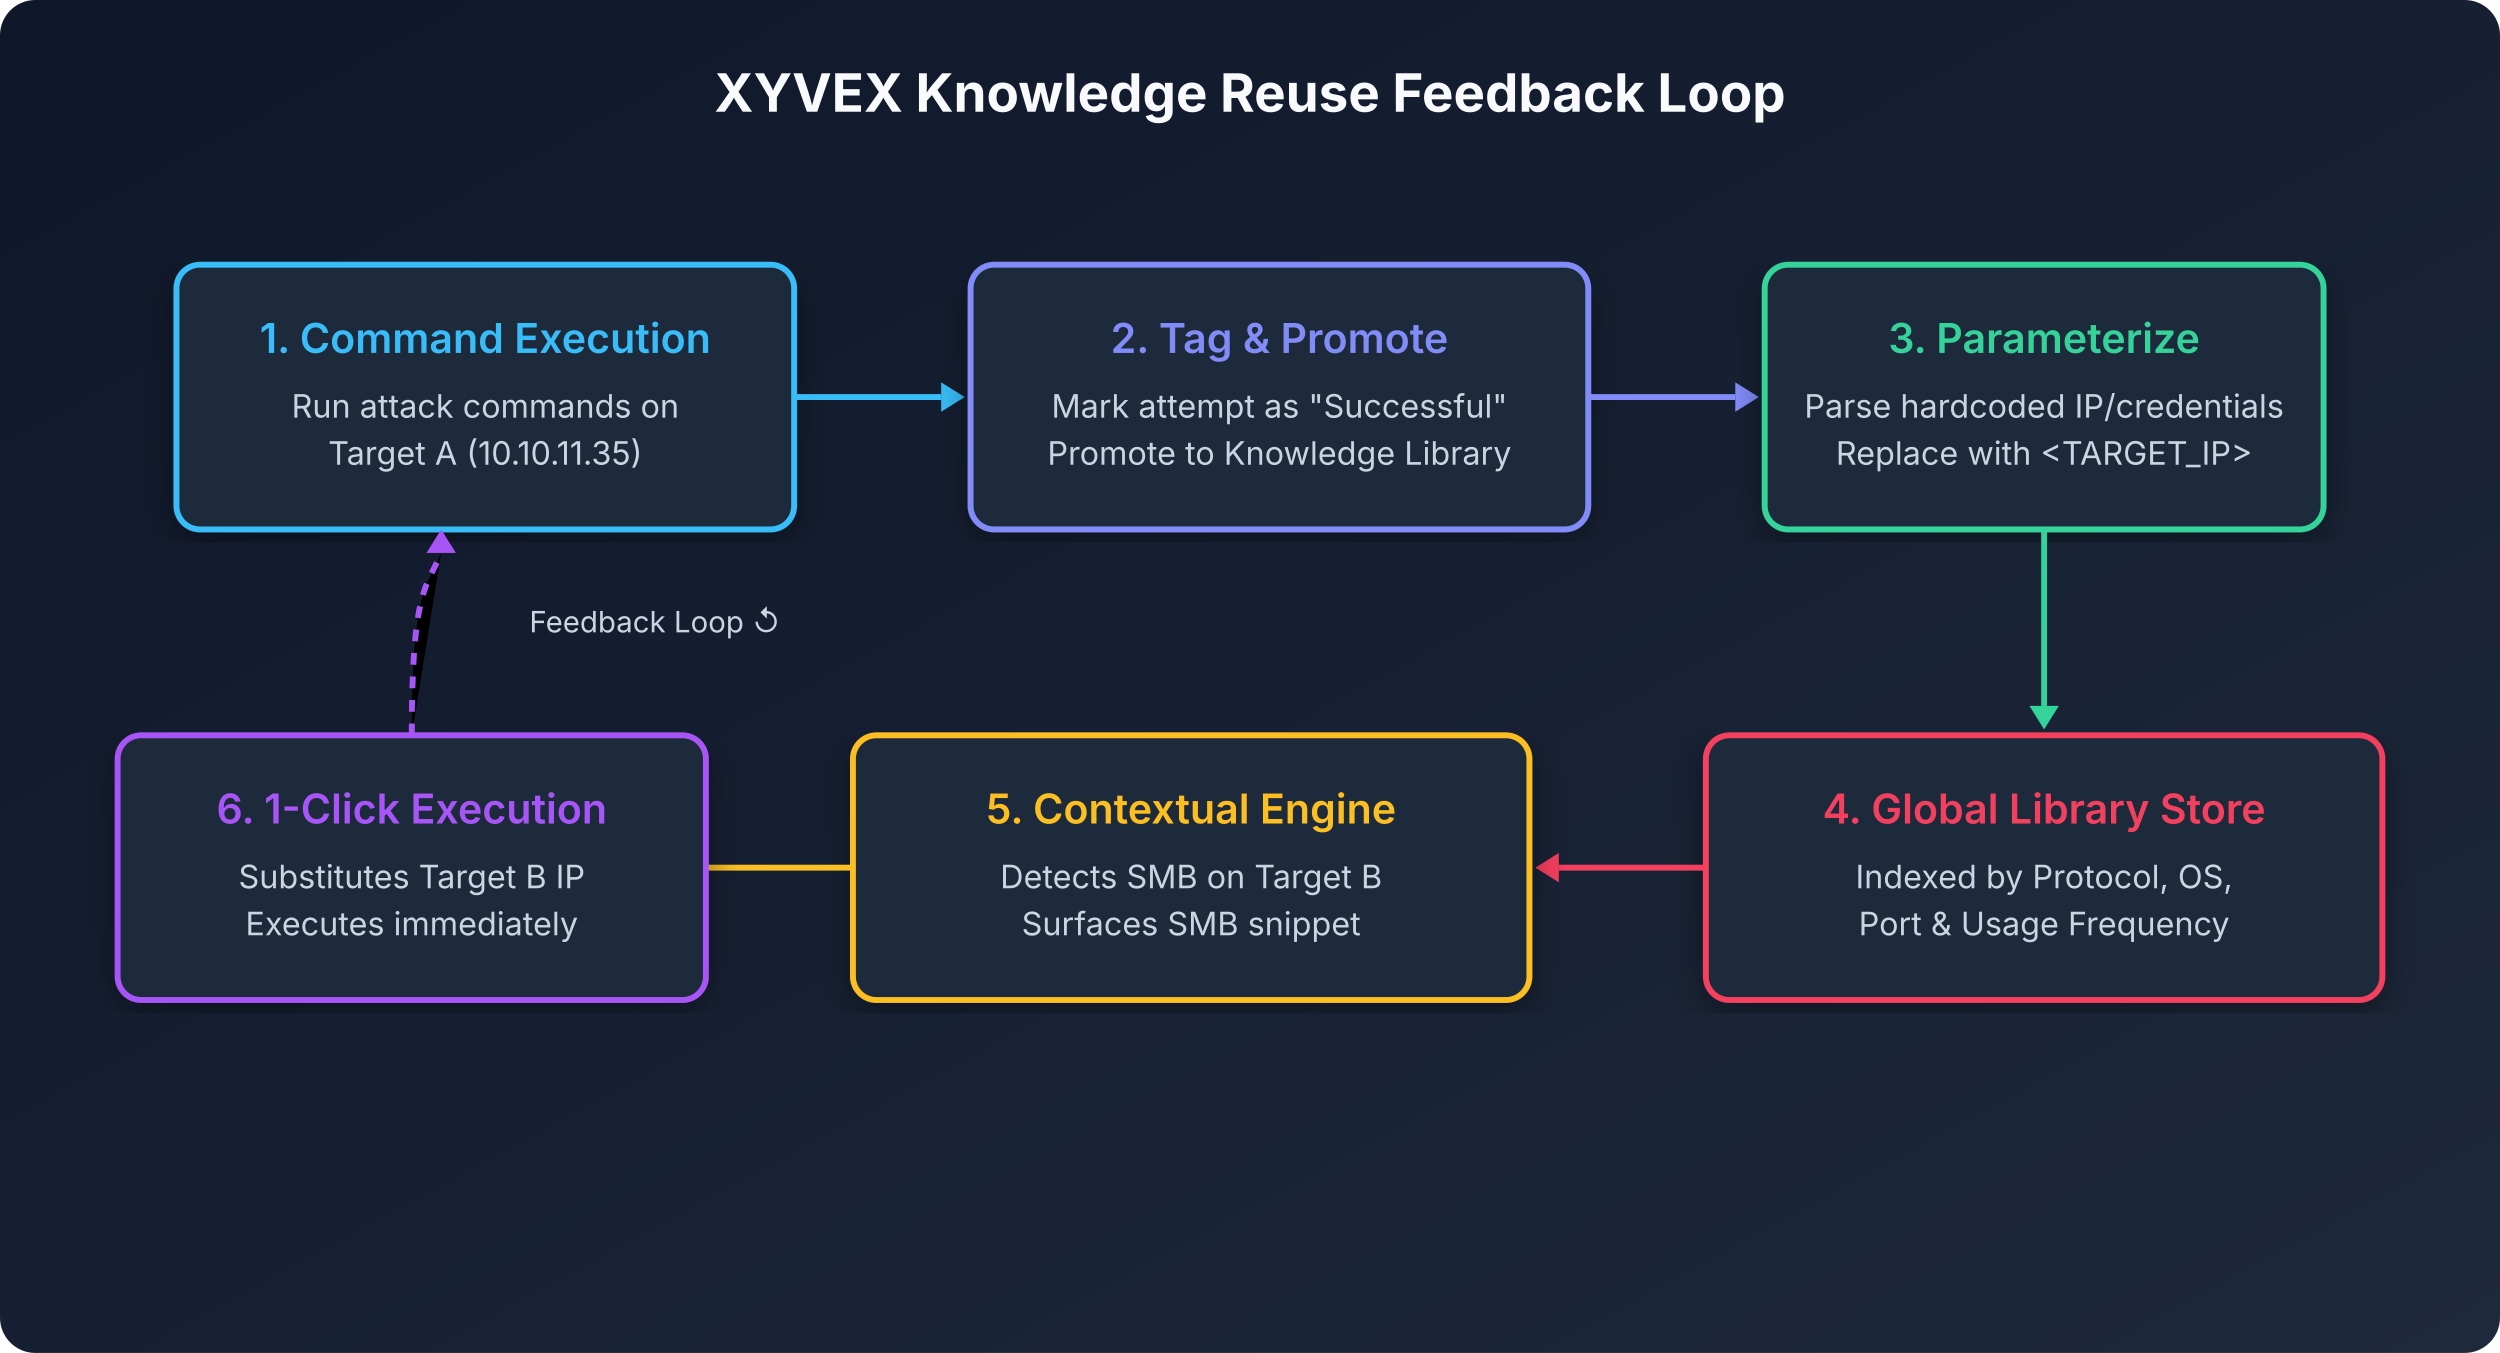
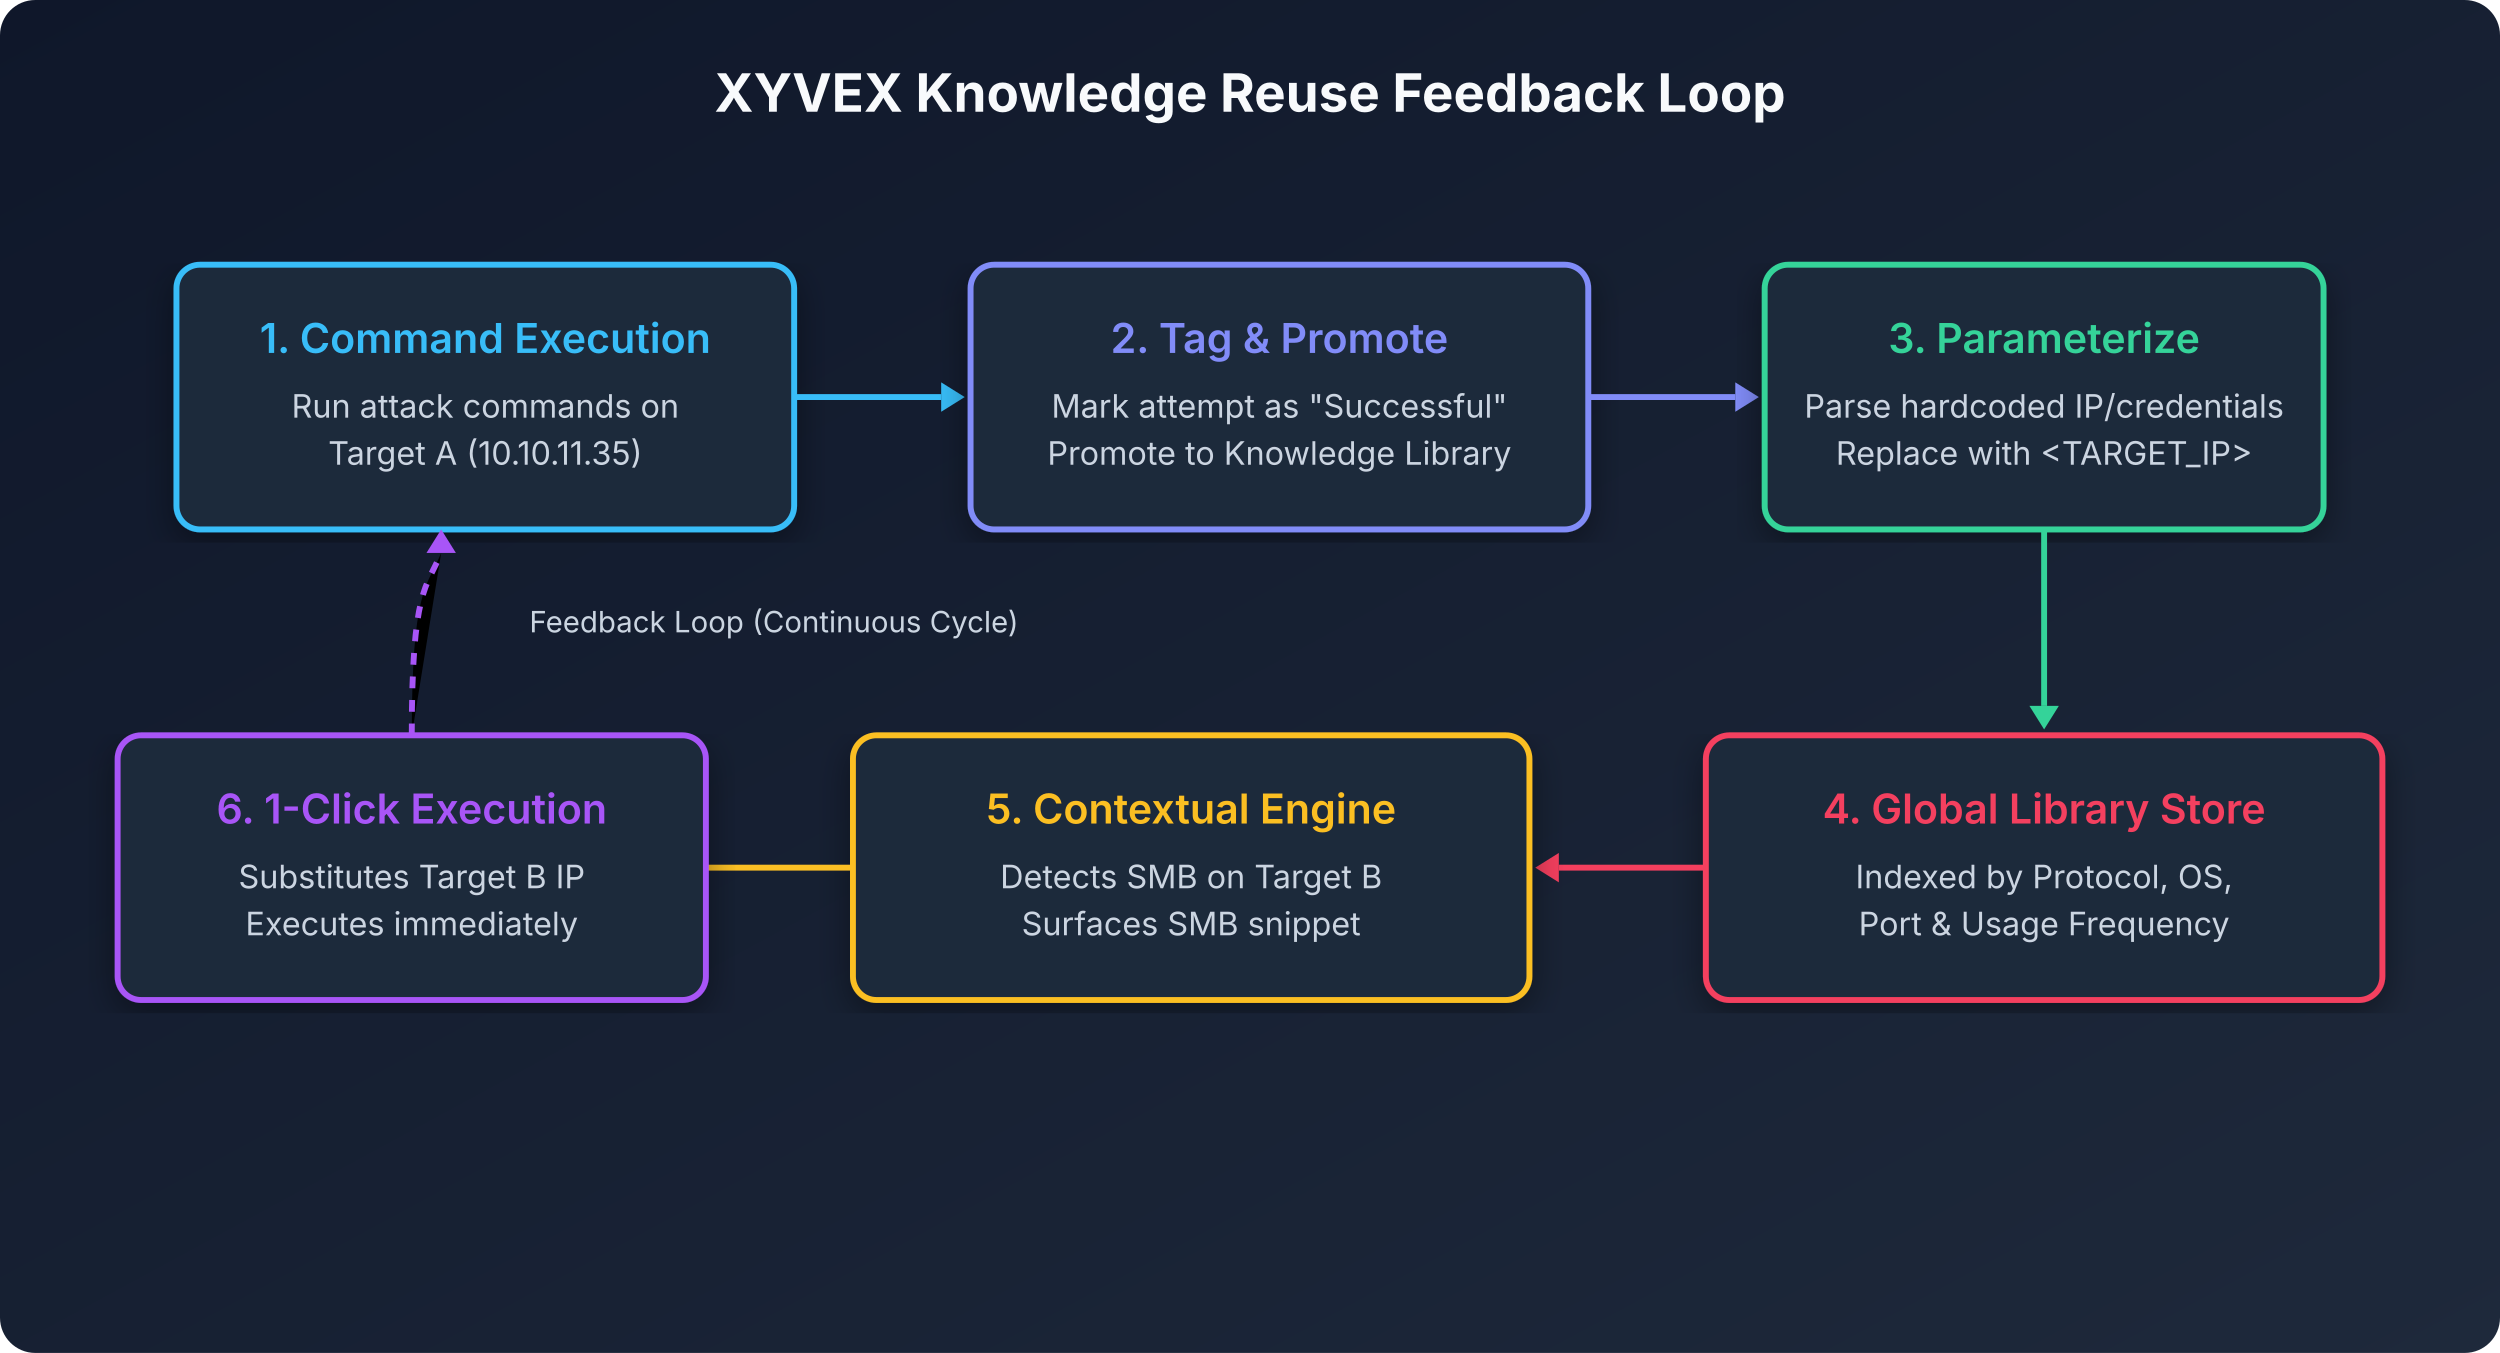
<svg xmlns="http://www.w3.org/2000/svg" viewBox="0 0 850 460" width="100%" height="100%">
  <defs>
    <linearGradient id="bgGrad" x1="0%" y1="0%" x2="100%" y2="100%">
      <stop offset="0%" stop-color="#0f172a" />
      <stop offset="100%" stop-color="#1e293b" />
    </linearGradient>
    <filter id="shadow" x="-5%" y="-5%" width="110%" height="110%">
      <feDropShadow dx="0" dy="4" stdDeviation="6" flood-color="#000" flood-opacity="0.4" />
    </filter>
  </defs>
  <rect width="850" height="460" fill="url(#bgGrad)" rx="12" />
  <text x="425" y="38" font-family="Inter, system-ui, sans-serif" font-size="18" font-weight="700" fill="#f8fafc" text-anchor="middle">XYVEX Knowledge Reuse Feedback Loop</text>
  <g transform="translate(60, 90)" filter="url(#shadow)">
    <rect width="210" height="90" rx="8" fill="#1e293b" stroke="#38bdf8" stroke-width="2" />
    <text x="105" y="30" font-family="Inter, system-ui, sans-serif" font-size="14" font-weight="600" fill="#38bdf8" text-anchor="middle">1. Command Execution</text>
    <text x="105" y="52" font-family="Inter, system-ui, sans-serif" font-size="11" fill="#cbd5e1" text-anchor="middle">Run attack commands on</text>
    <text x="105" y="68" font-family="Inter, system-ui, sans-serif" font-size="11" fill="#cbd5e1" text-anchor="middle">Target A (10.10.11.35)</text>
  </g>
  <path d="M 270 135 L 320 135" stroke="#38bdf8" stroke-width="2" />
  <polygon points="320,130 328,135 320,140" fill="#38bdf8" />
  <g transform="translate(330, 90)" filter="url(#shadow)">
    <rect width="210" height="90" rx="8" fill="#1e293b" stroke="#818cf8" stroke-width="2" />
    <text x="105" y="30" font-family="Inter, system-ui, sans-serif" font-size="14" font-weight="600" fill="#818cf8" text-anchor="middle">2. Tag &amp; Promote</text>
    <text x="105" y="52" font-family="Inter, system-ui, sans-serif" font-size="11" fill="#cbd5e1" text-anchor="middle">Mark attempt as "Successful"</text>
    <text x="105" y="68" font-family="Inter, system-ui, sans-serif" font-size="11" fill="#cbd5e1" text-anchor="middle">Promote to Knowledge Library</text>
  </g>
  <path d="M 540 135 L 590 135" stroke="#818cf8" stroke-width="2" />
  <polygon points="590,130 598,135 590,140" fill="#818cf8" />
  <g transform="translate(600, 90)" filter="url(#shadow)">
    <rect width="190" height="90" rx="8" fill="#1e293b" stroke="#34d399" stroke-width="2" />
    <text x="95" y="30" font-family="Inter, system-ui, sans-serif" font-size="14" font-weight="600" fill="#34d399" text-anchor="middle">3. Parameterize</text>
    <text x="95" y="52" font-family="Inter, system-ui, sans-serif" font-size="11" fill="#cbd5e1" text-anchor="middle">Parse hardcoded IP/credentials</text>
    <text x="95" y="68" font-family="Inter, system-ui, sans-serif" font-size="11" fill="#cbd5e1" text-anchor="middle">Replace with &lt;TARGET_IP&gt;</text>
  </g>
  <path d="M 695 180 L 695 240" stroke="#34d399" stroke-width="2" />
  <polygon points="690,240 695,248 700,240" fill="#34d399" />
  <g transform="translate(580, 250)" filter="url(#shadow)">
    <rect width="230" height="90" rx="8" fill="#1e293b" stroke="#f43f5e" stroke-width="2" />
    <text x="115" y="30" font-family="Inter, system-ui, sans-serif" font-size="14" font-weight="600" fill="#f43f5e" text-anchor="middle">4. Global Library Store</text>
    <text x="115" y="52" font-family="Inter, system-ui, sans-serif" font-size="11" fill="#cbd5e1" text-anchor="middle">Indexed by Protocol, OS,</text>
    <text x="115" y="68" font-family="Inter, system-ui, sans-serif" font-size="11" fill="#cbd5e1" text-anchor="middle">Port &amp; Usage Frequency</text>
  </g>
  <path d="M 580 295 L 530 295" stroke="#f43f5e" stroke-width="2" />
  <polygon points="530,290 522,295 530,300" fill="#f43f5e" />
  <g transform="translate(290, 250)" filter="url(#shadow)">
    <rect width="230" height="90" rx="8" fill="#1e293b" stroke="#fbbf24" stroke-width="2" />
    <text x="115" y="30" font-family="Inter, system-ui, sans-serif" font-size="14" font-weight="600" fill="#fbbf24" text-anchor="middle">5. Contextual Engine</text>
    <text x="115" y="52" font-family="Inter, system-ui, sans-serif" font-size="11" fill="#cbd5e1" text-anchor="middle">Detects SMB on Target B</text>
    <text x="115" y="68" font-family="Inter, system-ui, sans-serif" font-size="11" fill="#cbd5e1" text-anchor="middle">Surfaces SMB snippet</text>
  </g>
  <path d="M 290 295 L 240 295" stroke="#fbbf24" stroke-width="2" />
  <polygon points="240,290 232,295 240,300" fill="#fbbf24" />
  <g transform="translate(40, 250)" filter="url(#shadow)">
    <rect width="200" height="90" rx="8" fill="#1e293b" stroke="#a855f7" stroke-width="2" />
    <text x="100" y="30" font-family="Inter, system-ui, sans-serif" font-size="14" font-weight="600" fill="#a855f7" text-anchor="middle">6. 1-Click Execution</text>
    <text x="100" y="52" font-family="Inter, system-ui, sans-serif" font-size="11" fill="#cbd5e1" text-anchor="middle">Substitutes Target B IP</text>
    <text x="100" y="68" font-family="Inter, system-ui, sans-serif" font-size="11" fill="#cbd5e1" text-anchor="middle">Executes immediately</text>
  </g>
  <path d="M 140 250 C 140 200, 145 200, 150 188" stroke="#a855f7" stroke-width="2" stroke-dasharray="4 4" />
  <polygon points="145,188 150,180 155,188" fill="#a855f7" />
-   <text x="180" y="215" font-family="Inter, system-ui, sans-serif" font-size="10" fill="#cbd5e1">Feedback Loop ↺</text>
+   <text x="180" y="215" font-family="Inter, system-ui, sans-serif" font-size="10" fill="#cbd5e1">Feedback Loop (Continuous Cycle)</text>
</svg>
